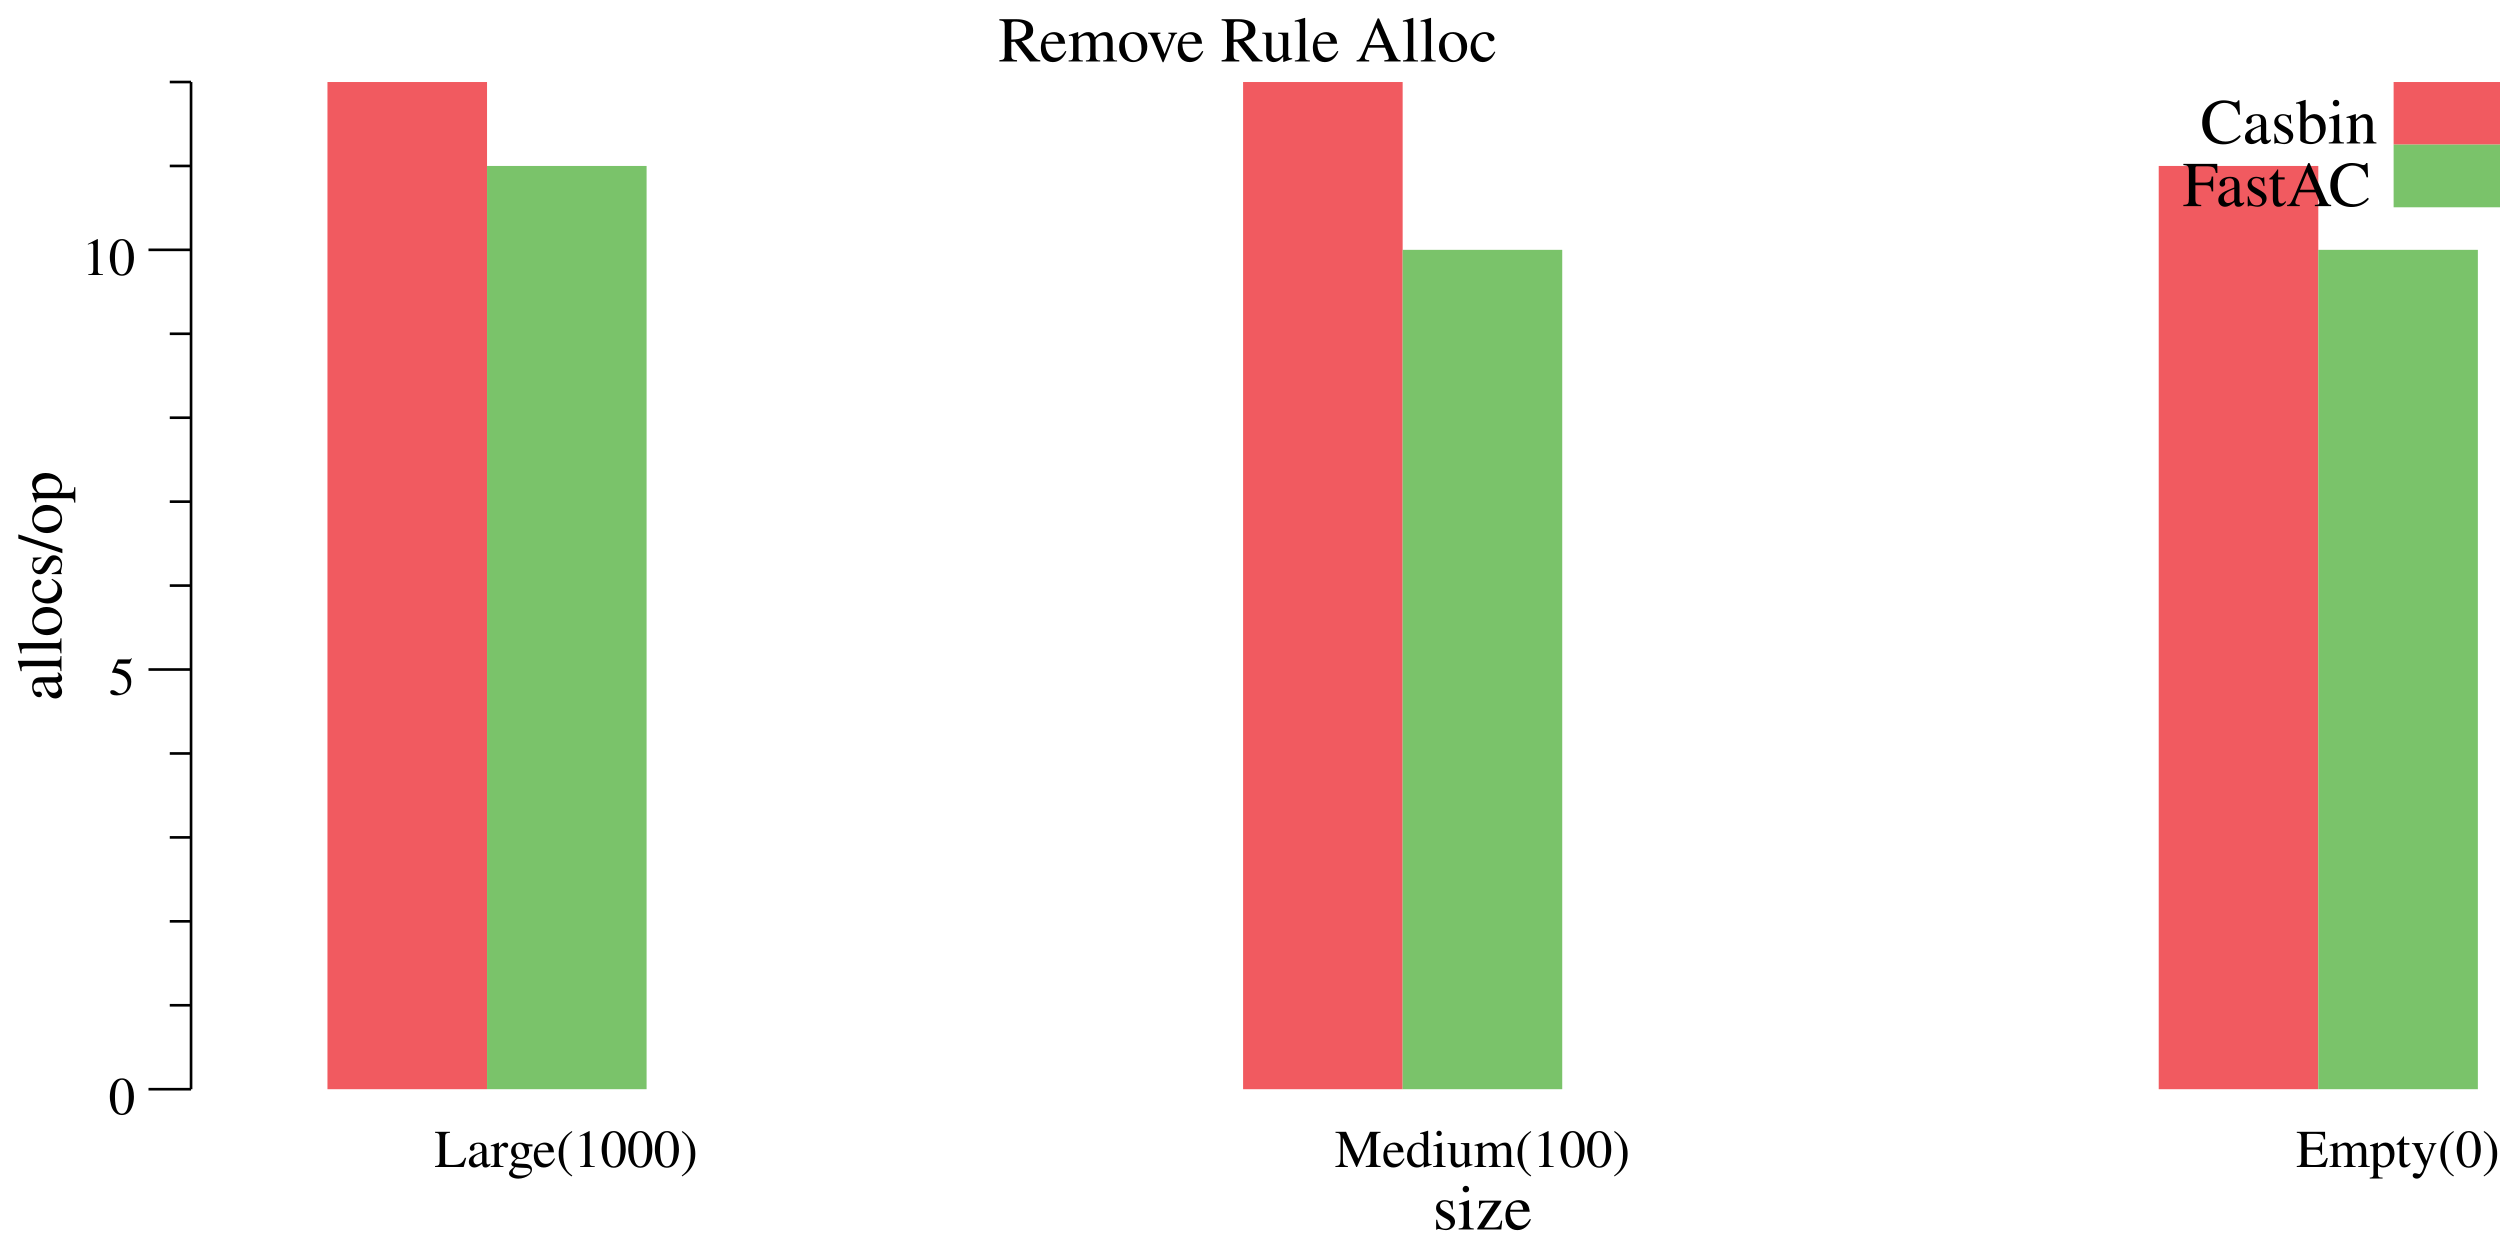
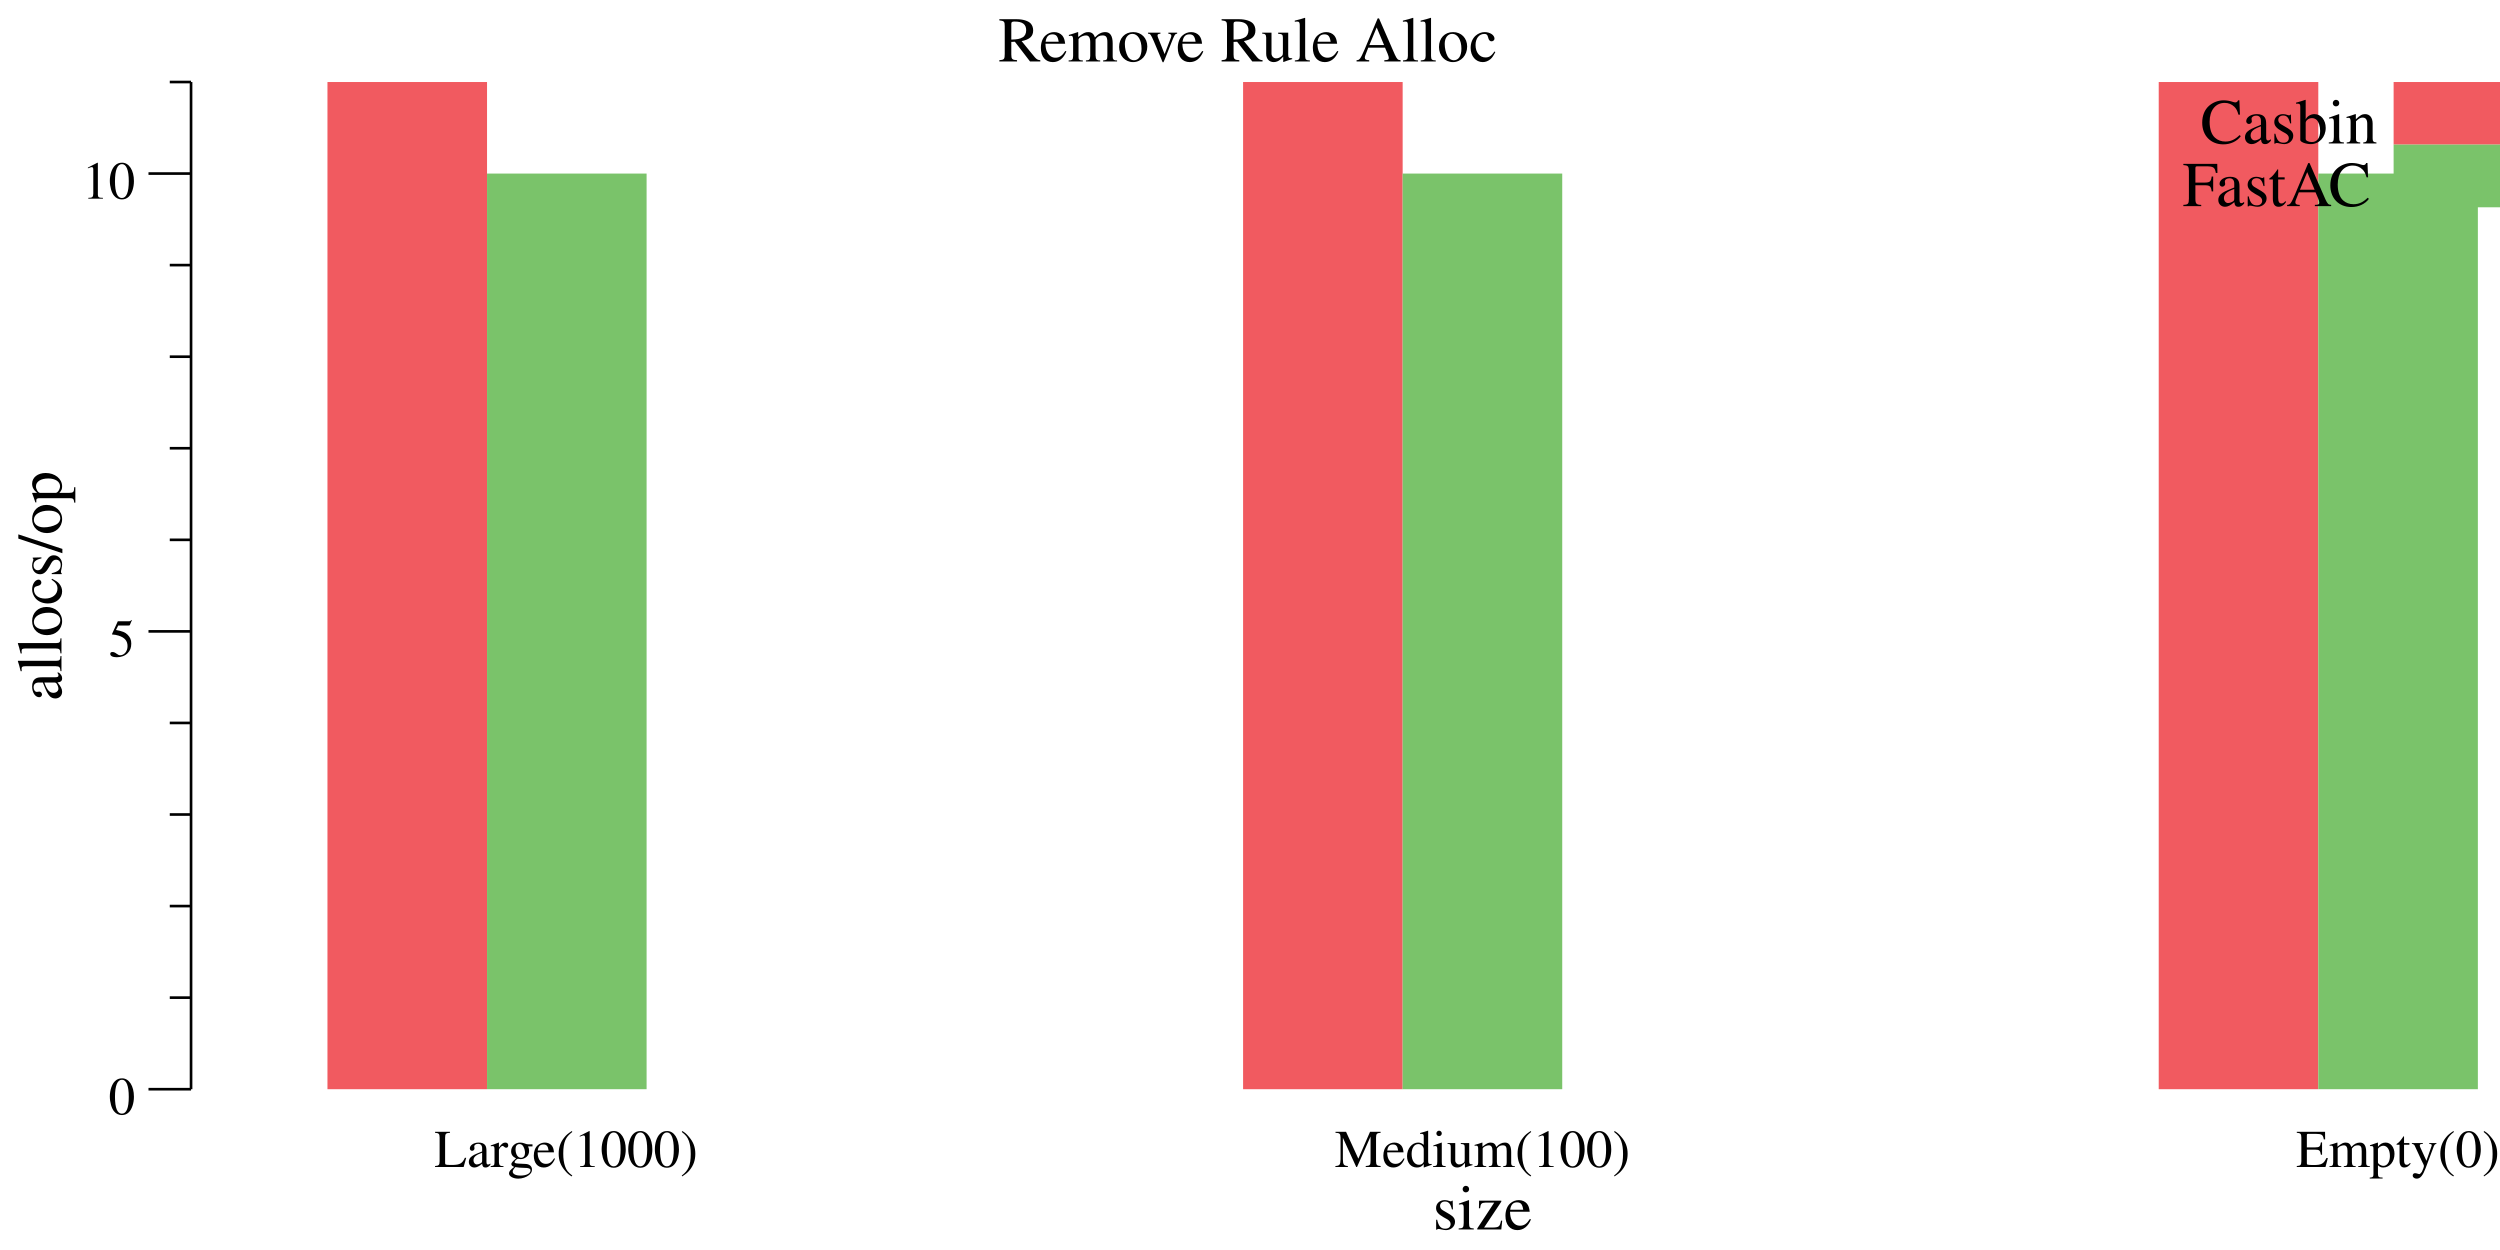
<svg xmlns="http://www.w3.org/2000/svg" width="470pt" height="235pt" viewBox="0 0 470 235">
  <g transform="scale(1, -1) translate(0, -235)">
    <path d="M0,0L470,0L470,235L0,235Z" style="fill:#FFFFFF" />
    <text x="187.67" y="-223.45" transform="scale(1, -1)" style="font-family:Times;font-weight:normal;font-style:normal;font-size:12px">Remove Rule Alloc</text>
    <text x="269.37" y="-3.861" transform="scale(1, -1)" style="font-family:Times;font-weight:normal;font-style:normal;font-size:12px">size</text>
    <text x="81.666" y="-15.602" transform="scale(1, -1)" style="font-family:Times;font-weight:normal;font-style:normal;font-size:10px">Large(1000)</text>
    <text x="250.93" y="-15.602" transform="scale(1, -1)" style="font-family:Times;font-weight:normal;font-style:normal;font-size:10px">Medium(100)</text>
    <text x="431.67" y="-15.602" transform="scale(1, -1)" style="font-family:Times;font-weight:normal;font-style:normal;font-size:10px">Empty(0)</text>
    <g transform="rotate(90)">
      <text x="103.25" y="11.555" transform="scale(1, -1)" style="font-family:Times;font-weight:normal;font-style:normal;font-size:12px">allocs/op</text>
    </g>
    <text x="20.416" y="-25.509" transform="scale(1, -1)" style="font-family:Times;font-weight:normal;font-style:normal;font-size:10px">0</text>
-     <text x="20.416" y="-104.41" transform="scale(1, -1)" style="font-family:Times;font-weight:normal;font-style:normal;font-size:10px">5</text>
-     <text x="15.416" y="-183.3" transform="scale(1, -1)" style="font-family:Times;font-weight:normal;font-style:normal;font-size:10px">10</text>
+     <text x="20.416" y="-111.58" transform="scale(1, -1)" style="font-family:Times;font-weight:normal;font-style:normal;font-size:10px">5</text>
+     <text x="15.416" y="-197.65" transform="scale(1, -1)" style="font-family:Times;font-weight:normal;font-style:normal;font-size:10px">10</text>
    <path d="M27.916,30.23L35.916,30.23" style="fill:none;stroke:#000000;stroke-width:0.5" />
-     <path d="M27.916,109.13L35.916,109.13" style="fill:none;stroke:#000000;stroke-width:0.5" />
-     <path d="M27.916,188.03L35.916,188.03" style="fill:none;stroke:#000000;stroke-width:0.5" />
-     <path d="M31.916,46.01L35.916,46.01" style="fill:none;stroke:#000000;stroke-width:0.5" />
-     <path d="M31.916,61.789L35.916,61.789" style="fill:none;stroke:#000000;stroke-width:0.5" />
-     <path d="M31.916,77.569L35.916,77.569" style="fill:none;stroke:#000000;stroke-width:0.5" />
-     <path d="M31.916,93.348L35.916,93.348" style="fill:none;stroke:#000000;stroke-width:0.5" />
-     <path d="M31.916,124.91L35.916,124.91" style="fill:none;stroke:#000000;stroke-width:0.5" />
-     <path d="M31.916,140.69L35.916,140.69" style="fill:none;stroke:#000000;stroke-width:0.5" />
-     <path d="M31.916,156.47L35.916,156.47" style="fill:none;stroke:#000000;stroke-width:0.5" />
-     <path d="M31.916,172.25L35.916,172.25" style="fill:none;stroke:#000000;stroke-width:0.5" />
-     <path d="M31.916,203.8L35.916,203.8" style="fill:none;stroke:#000000;stroke-width:0.5" />
+     <path d="M27.916,116.3L35.916,116.3" style="fill:none;stroke:#000000;stroke-width:0.5" />
+     <path d="M27.916,202.37L35.916,202.37" style="fill:none;stroke:#000000;stroke-width:0.5" />
+     <path d="M31.916,47.444L35.916,47.444" style="fill:none;stroke:#000000;stroke-width:0.5" />
+     <path d="M31.916,64.658L35.916,64.658" style="fill:none;stroke:#000000;stroke-width:0.5" />
+     <path d="M31.916,81.872L35.916,81.872" style="fill:none;stroke:#000000;stroke-width:0.5" />
+     <path d="M31.916,99.086L35.916,99.086" style="fill:none;stroke:#000000;stroke-width:0.5" />
+     <path d="M31.916,133.51L35.916,133.51" style="fill:none;stroke:#000000;stroke-width:0.5" />
+     <path d="M31.916,150.73L35.916,150.73" style="fill:none;stroke:#000000;stroke-width:0.5" />
+     <path d="M31.916,167.94L35.916,167.94" style="fill:none;stroke:#000000;stroke-width:0.5" />
+     <path d="M31.916,185.16L35.916,185.16" style="fill:none;stroke:#000000;stroke-width:0.5" />
    <path d="M31.916,219.58L35.916,219.58" style="fill:none;stroke:#000000;stroke-width:0.5" />
    <path d="M35.916,30.23L35.916,219.58" style="fill:none;stroke:#000000;stroke-width:0.5" />
    <path d="M61.563,30.23L61.563,219.58L91.563,219.58L91.563,30.23Z" style="fill:#F15A60" />
    <path d="M233.7,30.23L233.7,219.58L263.7,219.58L263.7,30.23Z" style="fill:#F15A60" />
-     <path d="M405.84,30.23L405.84,203.8L435.84,203.8L435.84,30.23Z" style="fill:#F15A60" />
-     <path d="M91.563,30.23L91.563,203.8L121.56,203.8L121.56,30.23Z" style="fill:#7AC36A" />
-     <path d="M263.7,30.23L263.7,188.03L293.7,188.03L293.7,30.23Z" style="fill:#7AC36A" />
-     <path d="M435.84,30.23L435.84,188.03L465.84,188.03L465.84,30.23Z" style="fill:#7AC36A" />
+     <path d="M405.84,30.23L405.84,219.58L435.84,219.58L435.84,30.23Z" style="fill:#F15A60" />
+     <path d="M91.563,30.23L91.563,202.37L121.56,202.37L121.56,30.23Z" style="fill:#7AC36A" />
+     <path d="M263.7,30.23L263.7,202.37L293.7,202.37L293.7,30.23Z" style="fill:#7AC36A" />
+     <path d="M435.84,30.23L435.84,202.37L465.84,202.37L465.84,30.23Z" style="fill:#7AC36A" />
    <path d="M450,207.81L450,219.58L470,219.58L470,207.81Z" style="fill:#F15A60" />
    <text x="413.67" y="-208.03" transform="scale(1, -1)" style="font-family:Times;font-weight:normal;font-style:normal;font-size:12px">Casbin</text>
    <path d="M450,196.03L450,207.81L470,207.81L470,196.03Z" style="fill:#7AC36A" />
    <text x="410.33" y="-196.25" transform="scale(1, -1)" style="font-family:Times;font-weight:normal;font-style:normal;font-size:12px">FastAC</text>
  </g>
</svg>
